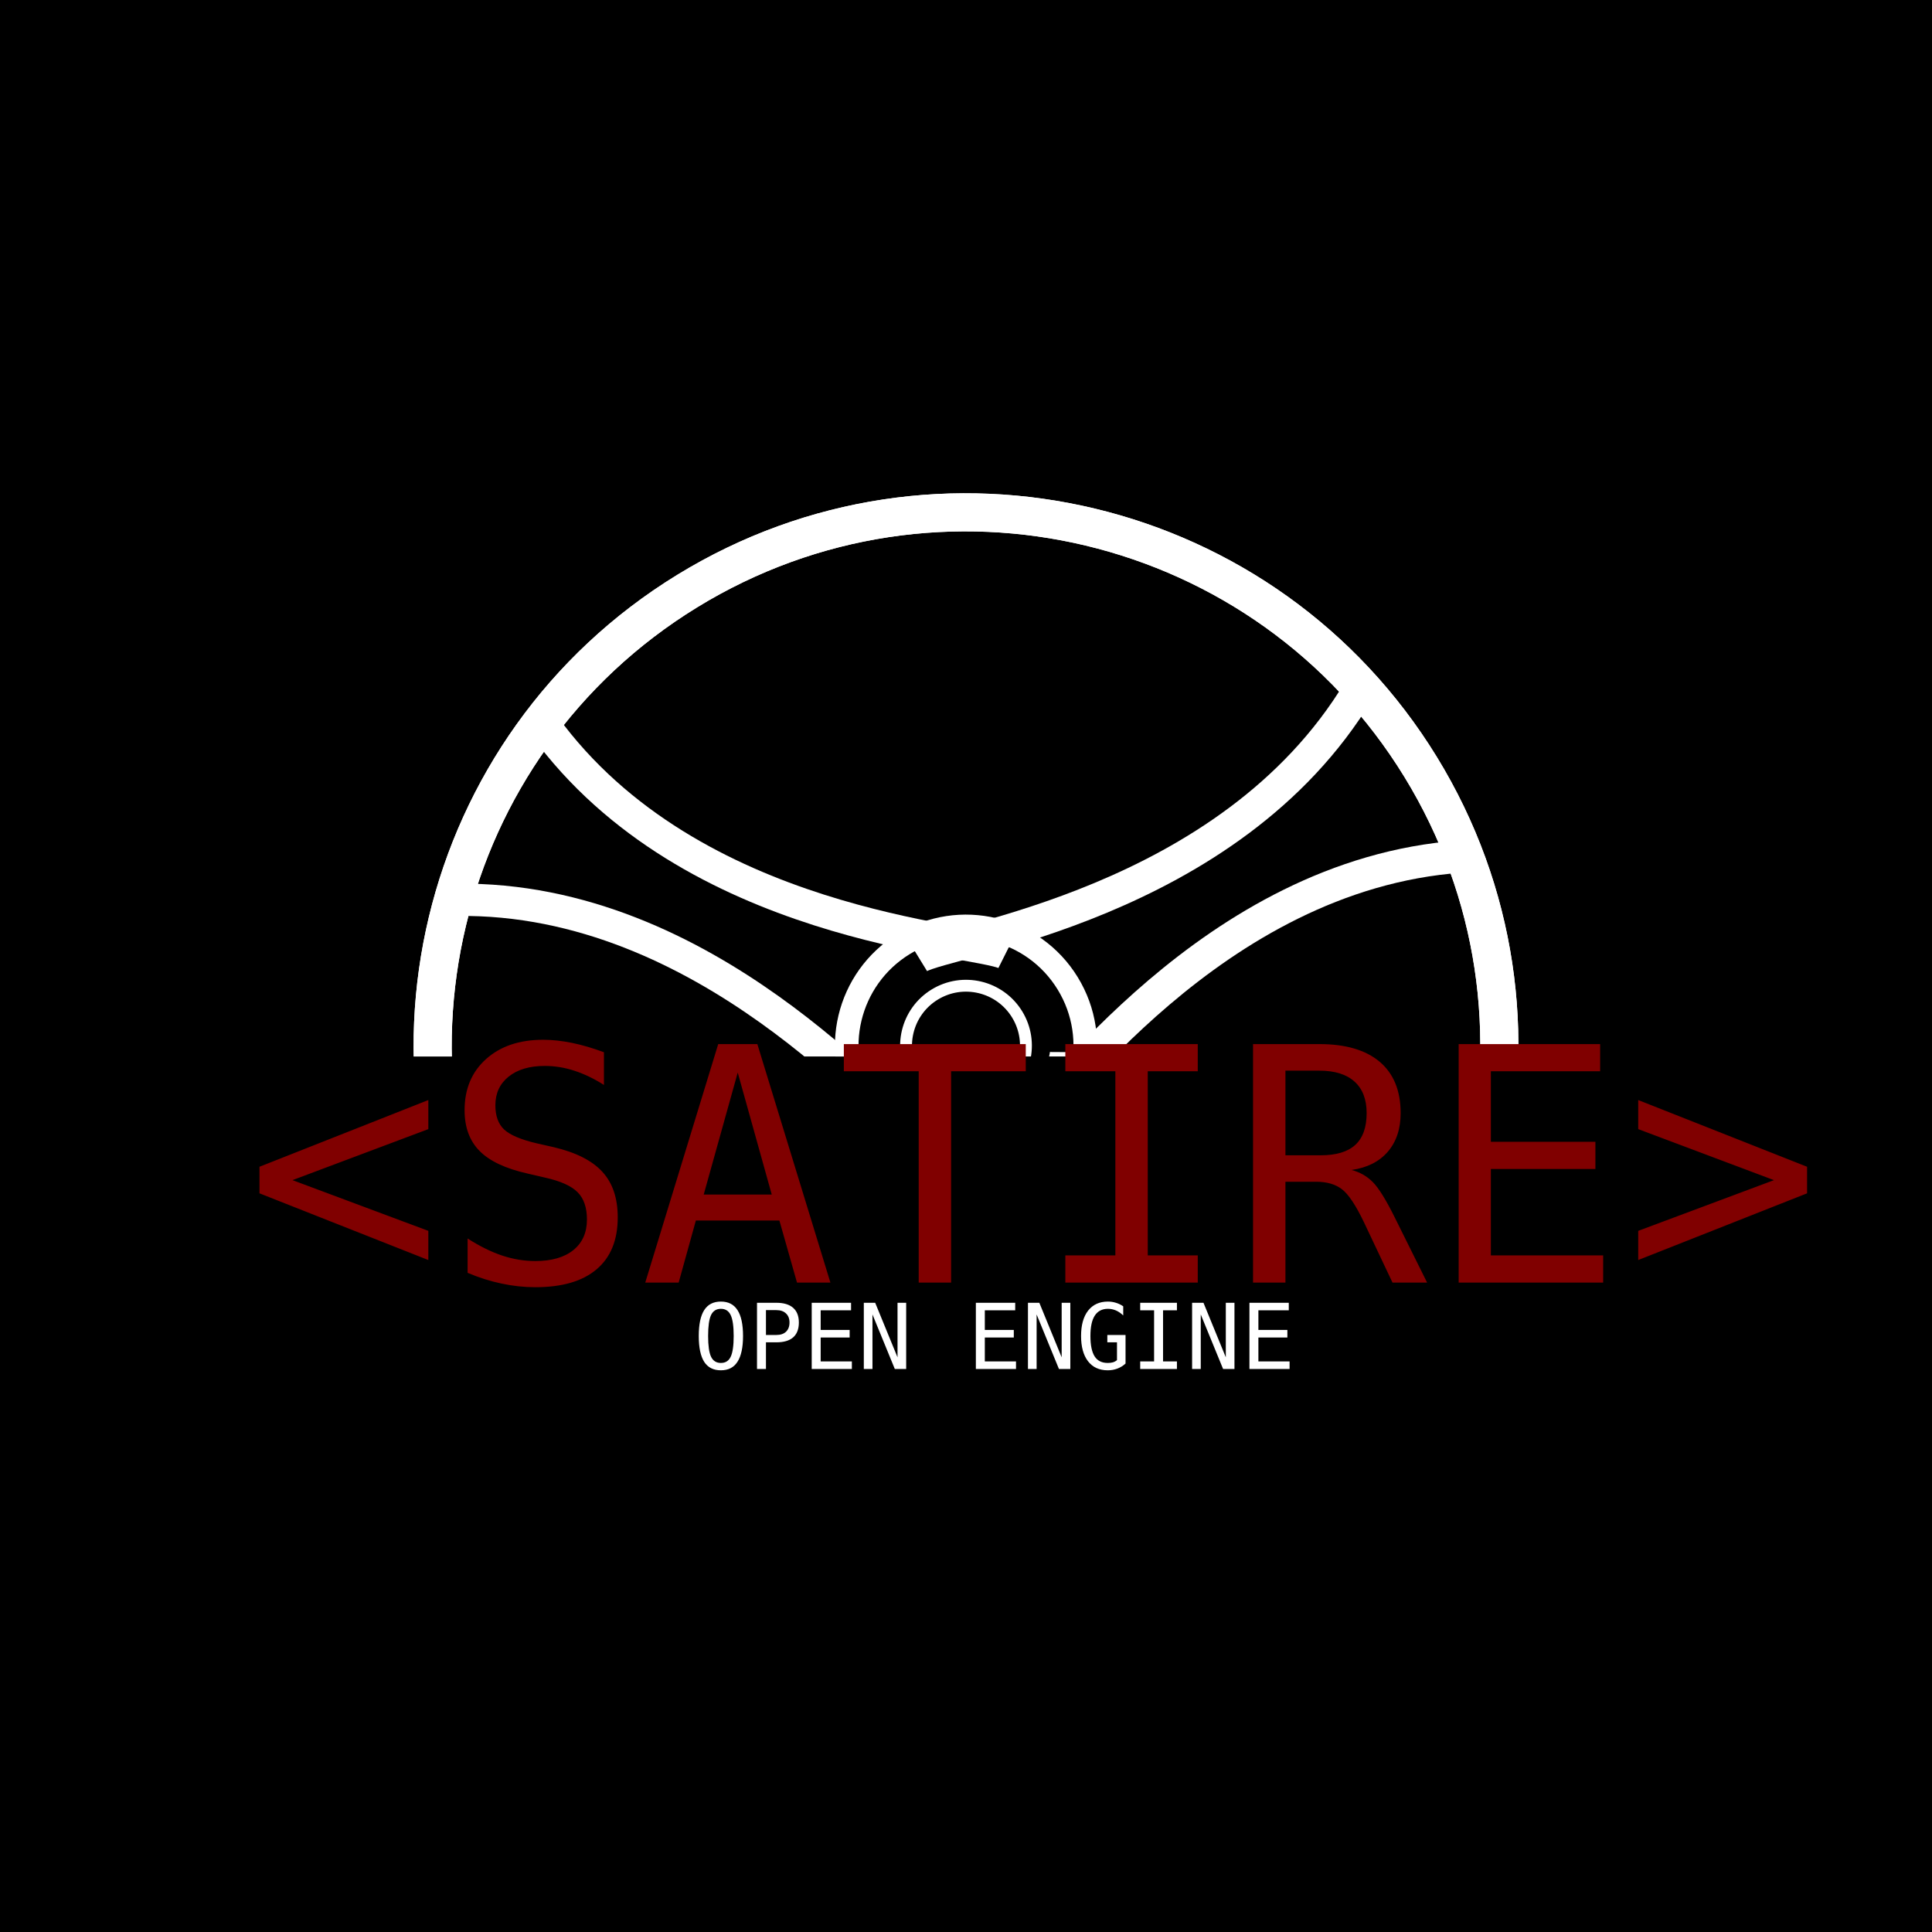
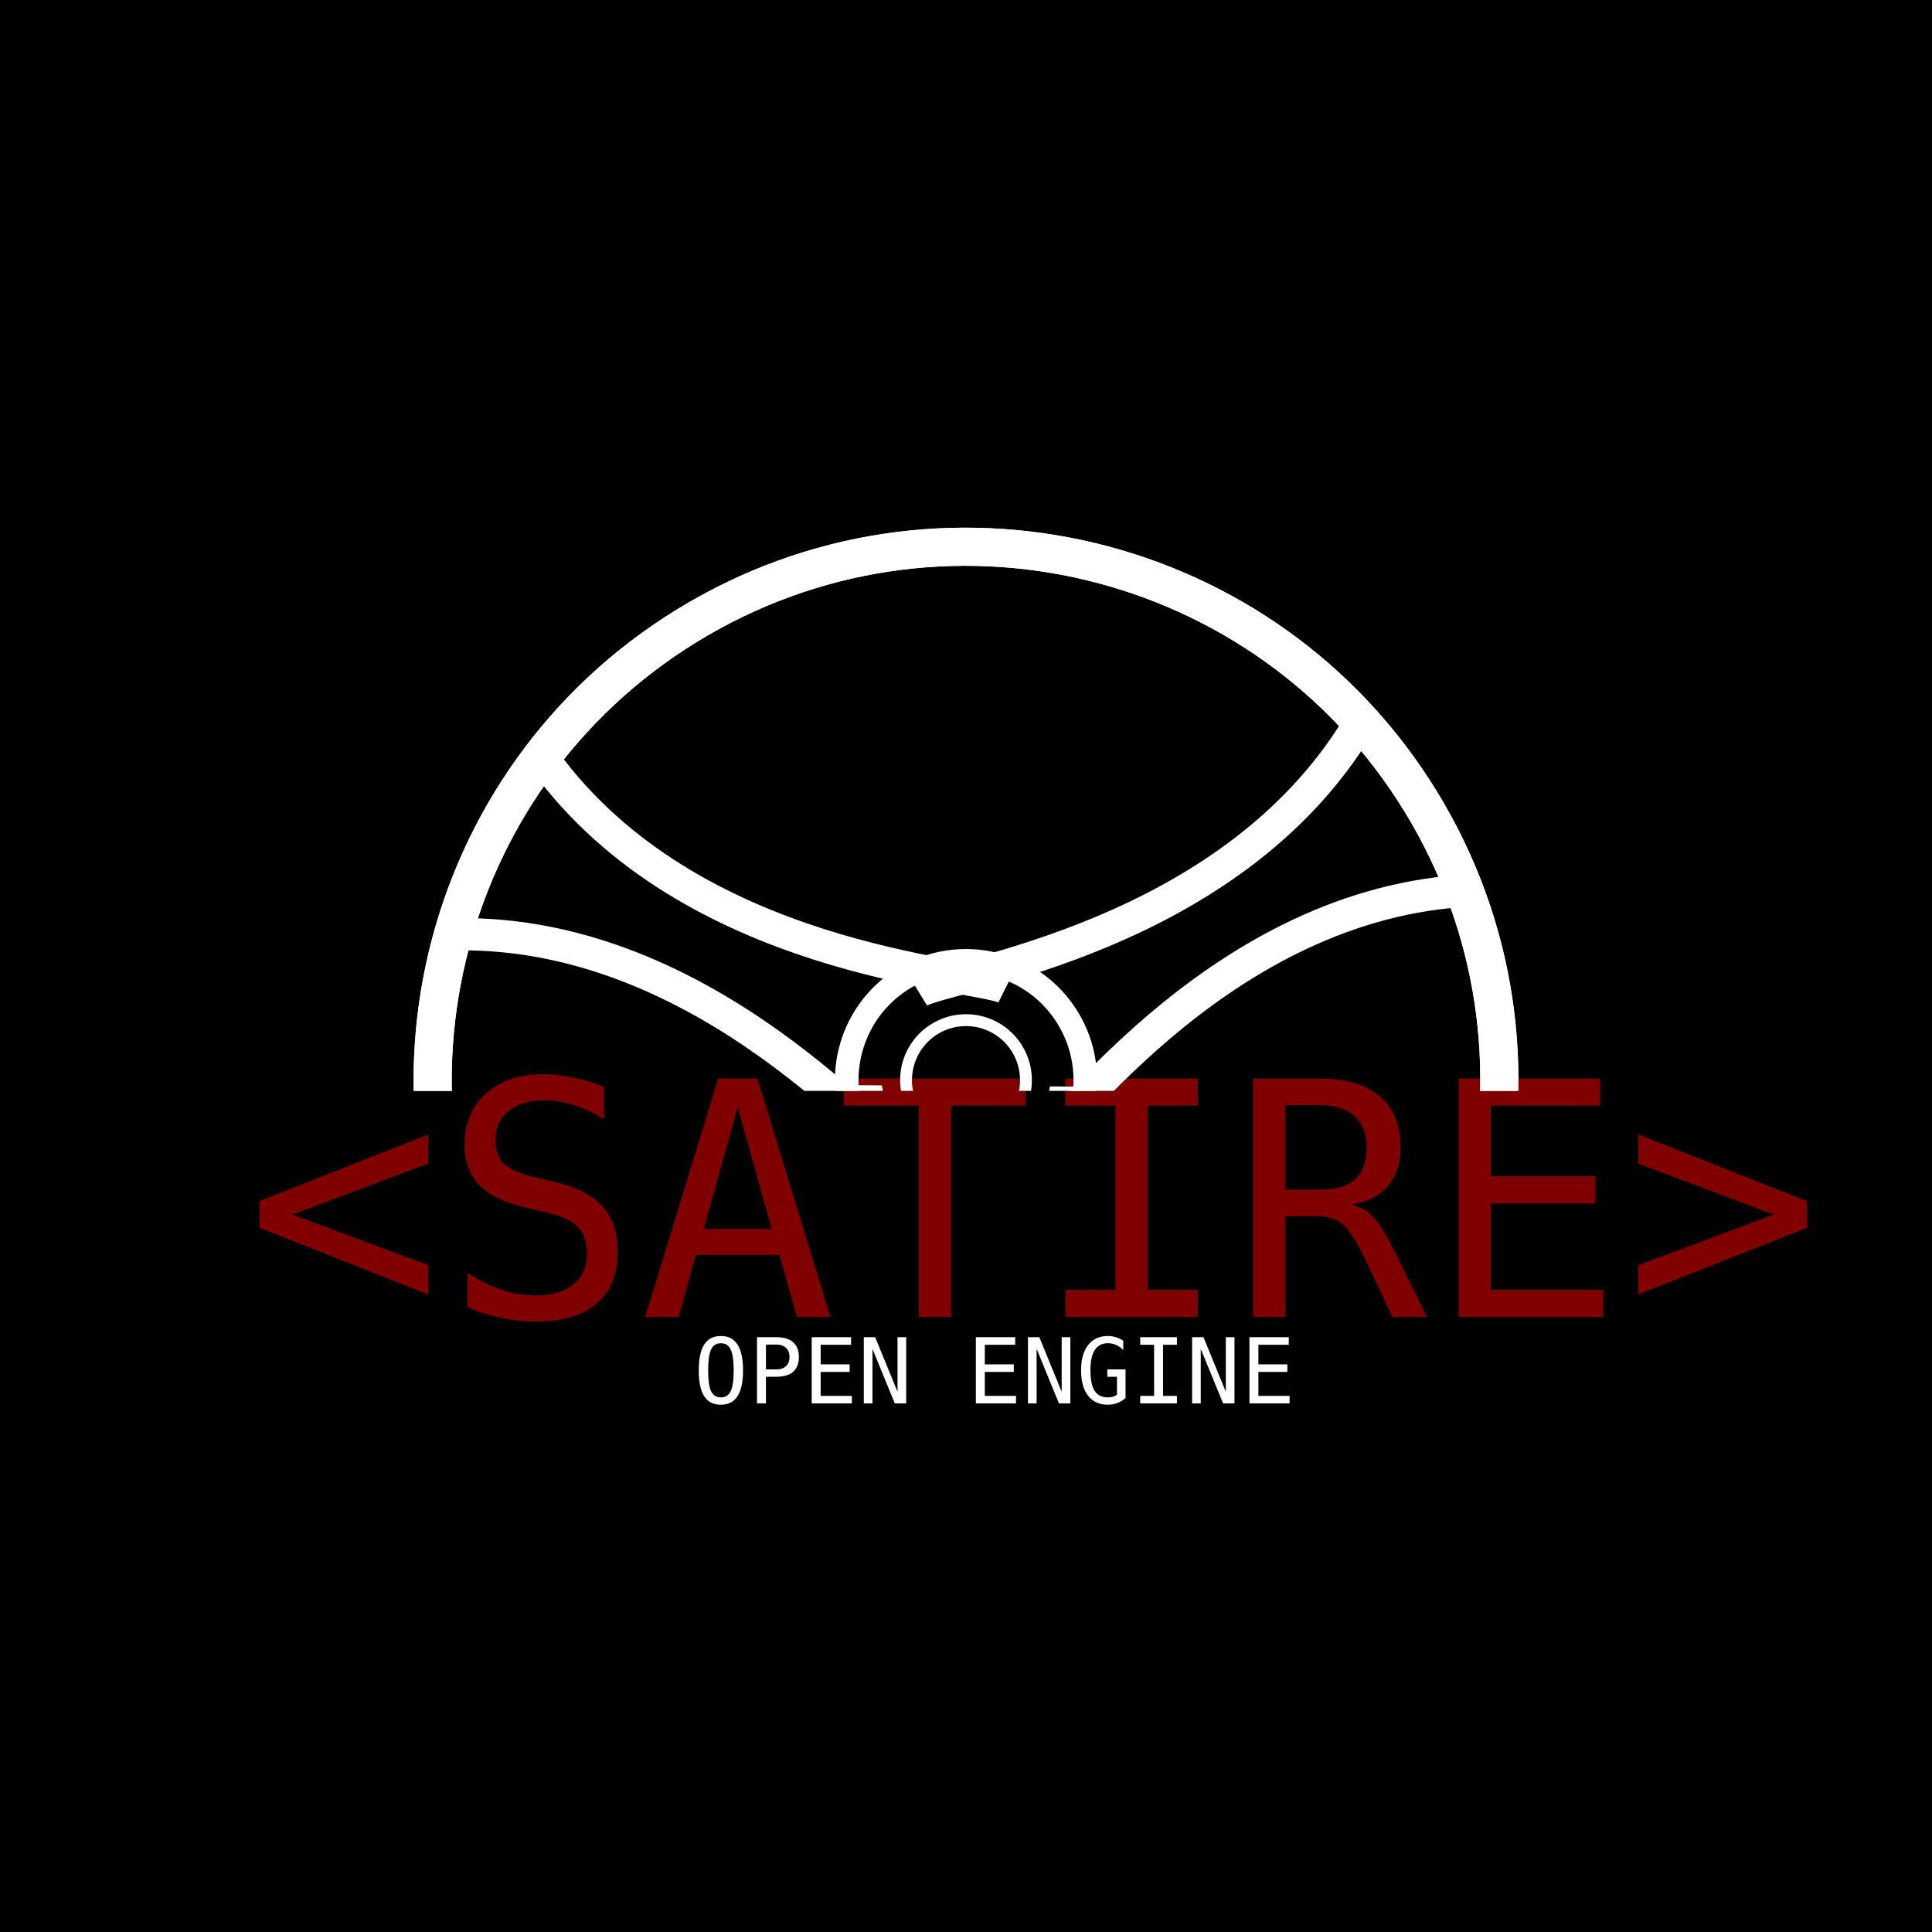
<svg xmlns="http://www.w3.org/2000/svg" width="300mm" height="300mm" viewBox="0 0 300 300" version="1.1" id="svg8">
  <defs id="defs2">
    <clipPath clipPathUnits="userSpaceOnUse" id="clipPath5861">
      <rect style="fill:#000000;fill-opacity:1;fill-rule:evenodd;stroke:none;stroke-width:0.826;stroke-linecap:butt;stroke-linejoin:bevel;stroke-miterlimit:4;stroke-dasharray:none;stroke-dashoffset:0;stroke-opacity:1;paint-order:fill markers stroke" id="rect5863" width="140.746" height="63.546" x="-69.469" y="113.133" transform="rotate(-58.47725)" />
    </clipPath>
+     <clipPath clipPathUnits="userSpaceOnUse" id="clipPath1299">
+       <rect y="124.957" x="-50.277" height="51.721" width="101.462" id="rect1301" style="fill:#666666;fill-opacity:1;fill-rule:evenodd;stroke:none;stroke-width:24.211;stroke-linecap:butt;stroke-linejoin:bevel;stroke-miterlimit:4;stroke-dasharray:none;stroke-dashoffset:0;stroke-opacity:1;paint-order:fill markers stroke" transform="rotate(-58.47725)" />
+     </clipPath>
  </defs>
  <g id="layer1" transform="translate(0,3)">
-     <g id="g4536" transform="translate(58.56671,-256.8635)" style="fill:#000000">
+     <g id="g4536" transform="translate(-2.326244,-268.0573)" style="fill:#000000">
      <rect style="fill:#000000;fill-opacity:1;fill-rule:evenodd;stroke:#4d4d4d;stroke-width:0.165;stroke-linecap:butt;stroke-linejoin:bevel;stroke-miterlimit:4;stroke-dasharray:none;stroke-dashoffset:0;stroke-opacity:1;paint-order:fill markers stroke" id="rect4538" width="456.406" height="396.875" x="-79.375" y="197.781" />
    </g>
-     <g transform="matrix(0.8838726,1.441064,-1.441064,0.8838726,149.2329,-137.6354)" id="g4686" clip-path="url(#clipPath5861)">
+     <rect y="-82.371" x="-410.456" height="212.077" width="254.671" id="rect5752" style="fill:#808080;fill-opacity:1;fill-rule:evenodd;stroke:none;stroke-width:2.488;stroke-linecap:butt;stroke-linejoin:bevel;stroke-miterlimit:4;stroke-dasharray:none;stroke-dashoffset:0;stroke-opacity:1;paint-order:fill markers stroke" />
+     <g id="g4556" transform="translate(-5.5320559e-7,44.17527)">
+       <text xml:space="preserve" style="font-style:normal;font-variant:normal;font-weight:normal;font-stretch:normal;font-size:14.111px;line-height:1.25;font-family:Arial;-inkscape-font-specification:Arial;letter-spacing:0px;word-spacing:0px;fill:#ffffff;fill-opacity:1;stroke:none;stroke-width:0.265;" x="107.691" y="170.746" id="text4526">
+         <tspan id="tspan4524" x="107.691" y="170.746" style="font-style:normal;font-variant:normal;font-weight:normal;font-stretch:normal;font-size:14.111px;font-family:Consolas;-inkscape-font-specification:'Consolas, Normal';font-variant-ligatures:normal;font-variant-caps:normal;font-variant-numeric:normal;font-feature-settings:normal;text-align:start;writing-mode:lr-tb;text-anchor:start;fill:#ffffff;stroke-width:0.265;">OPEN ENGINE</tspan>
+       </text>
+       <text xml:space="preserve" style="font-style:normal;font-variant:normal;font-weight:normal;font-stretch:normal;font-size:14.111px;line-height:1.25;font-family:Arial;-inkscape-font-specification:Arial;letter-spacing:0px;word-spacing:0px;fill:#800000;fill-opacity:1;stroke:none;stroke-width:0.265" x="38.106" y="157.33" id="text4530">
+         <tspan id="tspan4528" x="38.106" y="157.33" style="font-style:normal;font-variant:normal;font-weight:normal;font-stretch:normal;font-size:50.8px;font-family:Consolas;-inkscape-font-specification:'Consolas, Normal';font-variant-ligatures:normal;font-variant-caps:normal;font-variant-numeric:normal;font-feature-settings:normal;text-align:start;writing-mode:lr-tb;text-anchor:start;fill:#800000;stroke-width:0.265">&lt;SATIRE&gt;</tspan>
+       </text>
+     </g>
+     <g id="g5853" transform="matrix(0.8838726,1.441064,-1.441064,0.8838726,149.2329,-132.2901)" style="stroke:#000000" clip-path="url(#clipPath1299)">
+       <g id="g1236">
+         <circle r="48.983" cy="91.47" cx="150" id="circle5815" style="fill:none;fill-opacity:1;fill-rule:evenodd;stroke:#000000;stroke-width:3.5;stroke-linecap:butt;stroke-linejoin:bevel;stroke-miterlimit:4;stroke-dasharray:none;stroke-dashoffset:0;stroke-opacity:1;paint-order:fill markers stroke" />
+         <circle style="fill:none;fill-opacity:1;fill-rule:evenodd;stroke:#000000;stroke-width:2.166;stroke-linecap:butt;stroke-linejoin:bevel;stroke-miterlimit:4;stroke-dasharray:none;stroke-dashoffset:0;stroke-opacity:1;paint-order:fill markers stroke" id="circle5817" cx="150" cy="91.47" r="10.955" />
+         <g style="stroke:#000000" id="g5827">
+           <g style="stroke:#000000" id="g5821" transform="translate(-0.31072)">
+             <path id="path5819" d="m 141.363,43.664 c 10.583,20.423 -0.244,44.183 -0.244,47.274" style="fill:none;stroke:#000000;stroke-width:2.965;stroke-linecap:butt;stroke-linejoin:miter;stroke-miterlimit:4;stroke-dasharray:none;stroke-opacity:1" />
+           </g>
+           <g style="stroke:#000000" transform="matrix(-1,0,0,1,300.3107,0)" id="g5825">
+             <path style="fill:none;stroke:#000000;stroke-width:2.965;stroke-linecap:butt;stroke-linejoin:miter;stroke-miterlimit:4;stroke-dasharray:none;stroke-opacity:1" d="m 141.363,43.664 c 10.583,20.423 -0.244,44.183 -0.244,47.274" id="path5823" />
+           </g>
+         </g>
+         <g style="stroke:#000000" id="g5837" transform="matrix(0.5282701,0.8490764,0.8490764,-0.5282701,-6.905334,12.42904)">
+           <g style="stroke:#000000" id="g5831" transform="translate(-0.31072)">
+             <path id="path5829" d="m 141.363,43.664 c 10.583,20.423 -0.244,44.183 -0.244,47.274" style="fill:none;stroke:#000000;stroke-width:2.965;stroke-linecap:butt;stroke-linejoin:miter;stroke-miterlimit:4;stroke-dasharray:none;stroke-opacity:1" />
+           </g>
+           <g style="stroke:#000000" transform="matrix(-1,0,0,1,300.3107,0)" id="g5835">
+             <path style="fill:none;stroke:#000000;stroke-width:2.965;stroke-linecap:butt;stroke-linejoin:miter;stroke-miterlimit:4;stroke-dasharray:none;stroke-opacity:1" d="m 141.363,43.664 c 10.583,20.423 -0.244,44.183 -0.244,47.274" id="path5833" />
+           </g>
+         </g>
+         <g style="stroke:#000000" transform="rotate(121.8886,150,91.46976)" id="g5847">
+           <g style="stroke:#000000" transform="translate(-0.31072)" id="g5841">
+             <path style="fill:none;stroke:#000000;stroke-width:2.965;stroke-linecap:butt;stroke-linejoin:miter;stroke-miterlimit:4;stroke-dasharray:none;stroke-opacity:1" d="m 141.363,43.664 c 10.583,20.423 -0.244,44.183 -0.244,47.274" id="path5839" />
+           </g>
+           <g style="stroke:#000000" id="g5845" transform="matrix(-1,0,0,1,300.3107,0)">
+             <path id="path5843" d="m 141.363,43.664 c 10.583,20.423 -0.244,44.183 -0.244,47.274" style="fill:none;stroke:#000000;stroke-width:2.965;stroke-linecap:butt;stroke-linejoin:miter;stroke-miterlimit:4;stroke-dasharray:none;stroke-opacity:1" />
+           </g>
+         </g>
+         <circle r="5.506" cy="91.47" cx="150" id="circle5849" style="fill:none;fill-opacity:1;fill-rule:evenodd;stroke:#000000;stroke-width:1.089;stroke-linecap:butt;stroke-linejoin:bevel;stroke-miterlimit:4;stroke-dasharray:none;stroke-dashoffset:0;stroke-opacity:1;paint-order:fill markers stroke" />
+       </g>
+     </g>
+     <g transform="matrix(0.8838726,1.441064,-1.441064,0.8838726,149.2329,-132.2901)" id="g4686" clip-path="url(#clipPath5861)">
      <circle r="48.983" cy="91.47" cx="150" id="path4558" style="fill:none;fill-opacity:1;fill-rule:evenodd;stroke:#ffffff;stroke-width:3.5;stroke-linecap:butt;stroke-linejoin:bevel;stroke-miterlimit:4;stroke-dasharray:none;stroke-dashoffset:0;stroke-opacity:1;paint-order:fill markers stroke" />
      <circle style="fill:none;fill-opacity:1;fill-rule:evenodd;stroke:#ffffff;stroke-width:2.166;stroke-linecap:butt;stroke-linejoin:bevel;stroke-miterlimit:4;stroke-dasharray:none;stroke-dashoffset:0;stroke-opacity:1;paint-order:fill markers stroke" id="circle4573" cx="150" cy="91.47" r="10.955" />
      <g id="g4601">
        <g id="g4589" transform="translate(-0.31072)">
          <path id="path4583" d="m 141.363,43.664 c 10.583,20.423 -0.244,44.183 -0.244,47.274" style="fill:none;stroke:#ffffff;stroke-width:2.965;stroke-linecap:butt;stroke-linejoin:miter;stroke-miterlimit:4;stroke-dasharray:none;stroke-opacity:1" />
        </g>
        <g transform="matrix(-1,0,0,1,300.3107,0)" id="g4595">
          <path style="fill:none;stroke:#ffffff;stroke-width:2.965;stroke-linecap:butt;stroke-linejoin:miter;stroke-miterlimit:4;stroke-dasharray:none;stroke-opacity:1" d="m 141.363,43.664 c 10.583,20.423 -0.244,44.183 -0.244,47.274" id="path4593" />
        </g>
      </g>
      <g id="g4623" transform="matrix(0.5282701,0.8490764,0.8490764,-0.5282701,-6.905334,12.42904)">
        <g id="g4617" transform="translate(-0.31072)">
          <path id="path4615" d="m 141.363,43.664 c 10.583,20.423 -0.244,44.183 -0.244,47.274" style="fill:none;stroke:#ffffff;stroke-width:2.965;stroke-linecap:butt;stroke-linejoin:miter;stroke-miterlimit:4;stroke-dasharray:none;stroke-opacity:1" />
        </g>
        <g transform="matrix(-1,0,0,1,300.3107,0)" id="g4621">
          <path style="fill:none;stroke:#ffffff;stroke-width:2.965;stroke-linecap:butt;stroke-linejoin:miter;stroke-miterlimit:4;stroke-dasharray:none;stroke-opacity:1" d="m 141.363,43.664 c 10.583,20.423 -0.244,44.183 -0.244,47.274" id="path4619" />
        </g>
      </g>
      <g transform="rotate(121.8886,150,91.46976)" id="g4635">
        <g transform="translate(-0.31072)" id="g4629">
          <path style="fill:none;stroke:#ffffff;stroke-width:2.965;stroke-linecap:butt;stroke-linejoin:miter;stroke-miterlimit:4;stroke-dasharray:none;stroke-opacity:1" d="m 141.363,43.664 c 10.583,20.423 -0.244,44.183 -0.244,47.274" id="path4627" />
        </g>
        <g id="g4633" transform="matrix(-1,0,0,1,300.3107,0)">
          <path id="path4631" d="m 141.363,43.664 c 10.583,20.423 -0.244,44.183 -0.244,47.274" style="fill:none;stroke:#ffffff;stroke-width:2.965;stroke-linecap:butt;stroke-linejoin:miter;stroke-miterlimit:4;stroke-dasharray:none;stroke-opacity:1" />
        </g>
      </g>
      <circle r="5.506" cy="91.47" cx="150" id="circle4662" style="fill:none;fill-opacity:1;fill-rule:evenodd;stroke:#ffffff;stroke-width:1.089;stroke-linecap:butt;stroke-linejoin:bevel;stroke-miterlimit:4;stroke-dasharray:none;stroke-dashoffset:0;stroke-opacity:1;paint-order:fill markers stroke" />
      <circle style="fill:none;fill-opacity:1;fill-rule:evenodd;stroke:#ffffff;stroke-width:3.5;stroke-linecap:butt;stroke-linejoin:bevel;stroke-miterlimit:4;stroke-dasharray:none;stroke-dashoffset:0;stroke-opacity:1;paint-order:fill markers stroke" id="circle5813" cx="150" cy="91.47" r="48.983" />
    </g>
-     <rect y="-70.276" x="-346.956" height="199.487" width="239.552" id="rect5752" style="fill:#000000;fill-opacity:1;fill-rule:evenodd;stroke:#000000;stroke-width:2.341;stroke-linecap:butt;stroke-linejoin:bevel;stroke-miterlimit:4;stroke-dasharray:none;stroke-dashoffset:0;stroke-opacity:1;paint-order:fill markers stroke" />
-     <g id="g4556" transform="translate(-5.5320561e-7,38.82988)">
-       <text xml:space="preserve" style="font-style:normal;font-variant:normal;font-weight:normal;font-stretch:normal;font-size:14.111px;line-height:1.25;font-family:Arial;-inkscape-font-specification:Arial;letter-spacing:0px;word-spacing:0px;fill:#ffffff;fill-opacity:1;stroke:none;stroke-width:0.265" x="107.691" y="170.746" id="text4526">
-         <tspan id="tspan4524" x="107.691" y="170.746" style="font-style:normal;font-variant:normal;font-weight:normal;font-stretch:normal;font-size:14.111px;font-family:Consolas;-inkscape-font-specification:'Consolas, Normal';font-variant-ligatures:normal;font-variant-caps:normal;font-variant-numeric:normal;font-feature-settings:normal;text-align:start;writing-mode:lr-tb;text-anchor:start;fill:#ffffff;stroke-width:0.265">OPEN ENGINE</tspan>
-       </text>
-       <text xml:space="preserve" style="font-style:normal;font-variant:normal;font-weight:normal;font-stretch:normal;font-size:14.111px;line-height:1.25;font-family:Arial;-inkscape-font-specification:Arial;letter-spacing:0px;word-spacing:0px;fill:#800000;fill-opacity:1;stroke:none;stroke-width:0.265" x="38.106" y="157.33" id="text4530">
-         <tspan id="tspan4528" x="38.106" y="157.33" style="font-style:normal;font-variant:normal;font-weight:normal;font-stretch:normal;font-size:50.8px;font-family:Consolas;-inkscape-font-specification:'Consolas, Normal';font-variant-ligatures:normal;font-variant-caps:normal;font-variant-numeric:normal;font-feature-settings:normal;text-align:start;writing-mode:lr-tb;text-anchor:start;fill:#800000;stroke-width:0.265">&lt;SATIRE&gt;</tspan>
-       </text>
-     </g>
-     <g id="g5853" transform="matrix(0.8838726,1.441064,-1.441064,0.8838726,-117.5021,-90.06147)" style="stroke:#000000">
-       <circle style="fill:none;fill-opacity:1;fill-rule:evenodd;stroke:#000000;stroke-width:3.5;stroke-linecap:butt;stroke-linejoin:bevel;stroke-miterlimit:4;stroke-dasharray:none;stroke-dashoffset:0;stroke-opacity:1;paint-order:fill markers stroke" id="circle5815" cx="150" cy="91.47" r="48.983" />
-       <circle r="10.955" cy="91.47" cx="150" id="circle5817" style="fill:none;fill-opacity:1;fill-rule:evenodd;stroke:#000000;stroke-width:2.166;stroke-linecap:butt;stroke-linejoin:bevel;stroke-miterlimit:4;stroke-dasharray:none;stroke-dashoffset:0;stroke-opacity:1;paint-order:fill markers stroke" />
-       <g id="g5827" style="stroke:#000000">
-         <g transform="translate(-0.31072)" id="g5821" style="stroke:#000000">
-           <path style="fill:none;stroke:#000000;stroke-width:2.965;stroke-linecap:butt;stroke-linejoin:miter;stroke-miterlimit:4;stroke-dasharray:none;stroke-opacity:1" d="m 141.363,43.664 c 10.583,20.423 -0.244,44.183 -0.244,47.274" id="path5819" />
-         </g>
-         <g id="g5825" transform="matrix(-1,0,0,1,300.3107,0)" style="stroke:#000000">
-           <path id="path5823" d="m 141.363,43.664 c 10.583,20.423 -0.244,44.183 -0.244,47.274" style="fill:none;stroke:#000000;stroke-width:2.965;stroke-linecap:butt;stroke-linejoin:miter;stroke-miterlimit:4;stroke-dasharray:none;stroke-opacity:1" />
-         </g>
-       </g>
-       <g transform="matrix(0.5282701,0.8490764,0.8490764,-0.5282701,-6.905334,12.42904)" id="g5837" style="stroke:#000000">
-         <g transform="translate(-0.31072)" id="g5831" style="stroke:#000000">
-           <path style="fill:none;stroke:#000000;stroke-width:2.965;stroke-linecap:butt;stroke-linejoin:miter;stroke-miterlimit:4;stroke-dasharray:none;stroke-opacity:1" d="m 141.363,43.664 c 10.583,20.423 -0.244,44.183 -0.244,47.274" id="path5829" />
-         </g>
-         <g id="g5835" transform="matrix(-1,0,0,1,300.3107,0)" style="stroke:#000000">
-           <path id="path5833" d="m 141.363,43.664 c 10.583,20.423 -0.244,44.183 -0.244,47.274" style="fill:none;stroke:#000000;stroke-width:2.965;stroke-linecap:butt;stroke-linejoin:miter;stroke-miterlimit:4;stroke-dasharray:none;stroke-opacity:1" />
-         </g>
-       </g>
-       <g id="g5847" transform="rotate(121.8886,150,91.46976)" style="stroke:#000000">
-         <g id="g5841" transform="translate(-0.31072)" style="stroke:#000000">
-           <path id="path5839" d="m 141.363,43.664 c 10.583,20.423 -0.244,44.183 -0.244,47.274" style="fill:none;stroke:#000000;stroke-width:2.965;stroke-linecap:butt;stroke-linejoin:miter;stroke-miterlimit:4;stroke-dasharray:none;stroke-opacity:1" />
-         </g>
-         <g transform="matrix(-1,0,0,1,300.3107,0)" id="g5845" style="stroke:#000000">
-           <path style="fill:none;stroke:#000000;stroke-width:2.965;stroke-linecap:butt;stroke-linejoin:miter;stroke-miterlimit:4;stroke-dasharray:none;stroke-opacity:1" d="m 141.363,43.664 c 10.583,20.423 -0.244,44.183 -0.244,47.274" id="path5843" />
-         </g>
-       </g>
-       <circle style="fill:none;fill-opacity:1;fill-rule:evenodd;stroke:#000000;stroke-width:1.089;stroke-linecap:butt;stroke-linejoin:bevel;stroke-miterlimit:4;stroke-dasharray:none;stroke-dashoffset:0;stroke-opacity:1;paint-order:fill markers stroke" id="circle5849" cx="150" cy="91.47" r="5.506" />
-       <circle r="48.983" cy="91.47" cx="150" id="circle5851" style="fill:none;fill-opacity:1;fill-rule:evenodd;stroke:#000000;stroke-width:3.5;stroke-linecap:butt;stroke-linejoin:bevel;stroke-miterlimit:4;stroke-dasharray:none;stroke-dashoffset:0;stroke-opacity:1;paint-order:fill markers stroke" />
-     </g>
  </g>
</svg>
